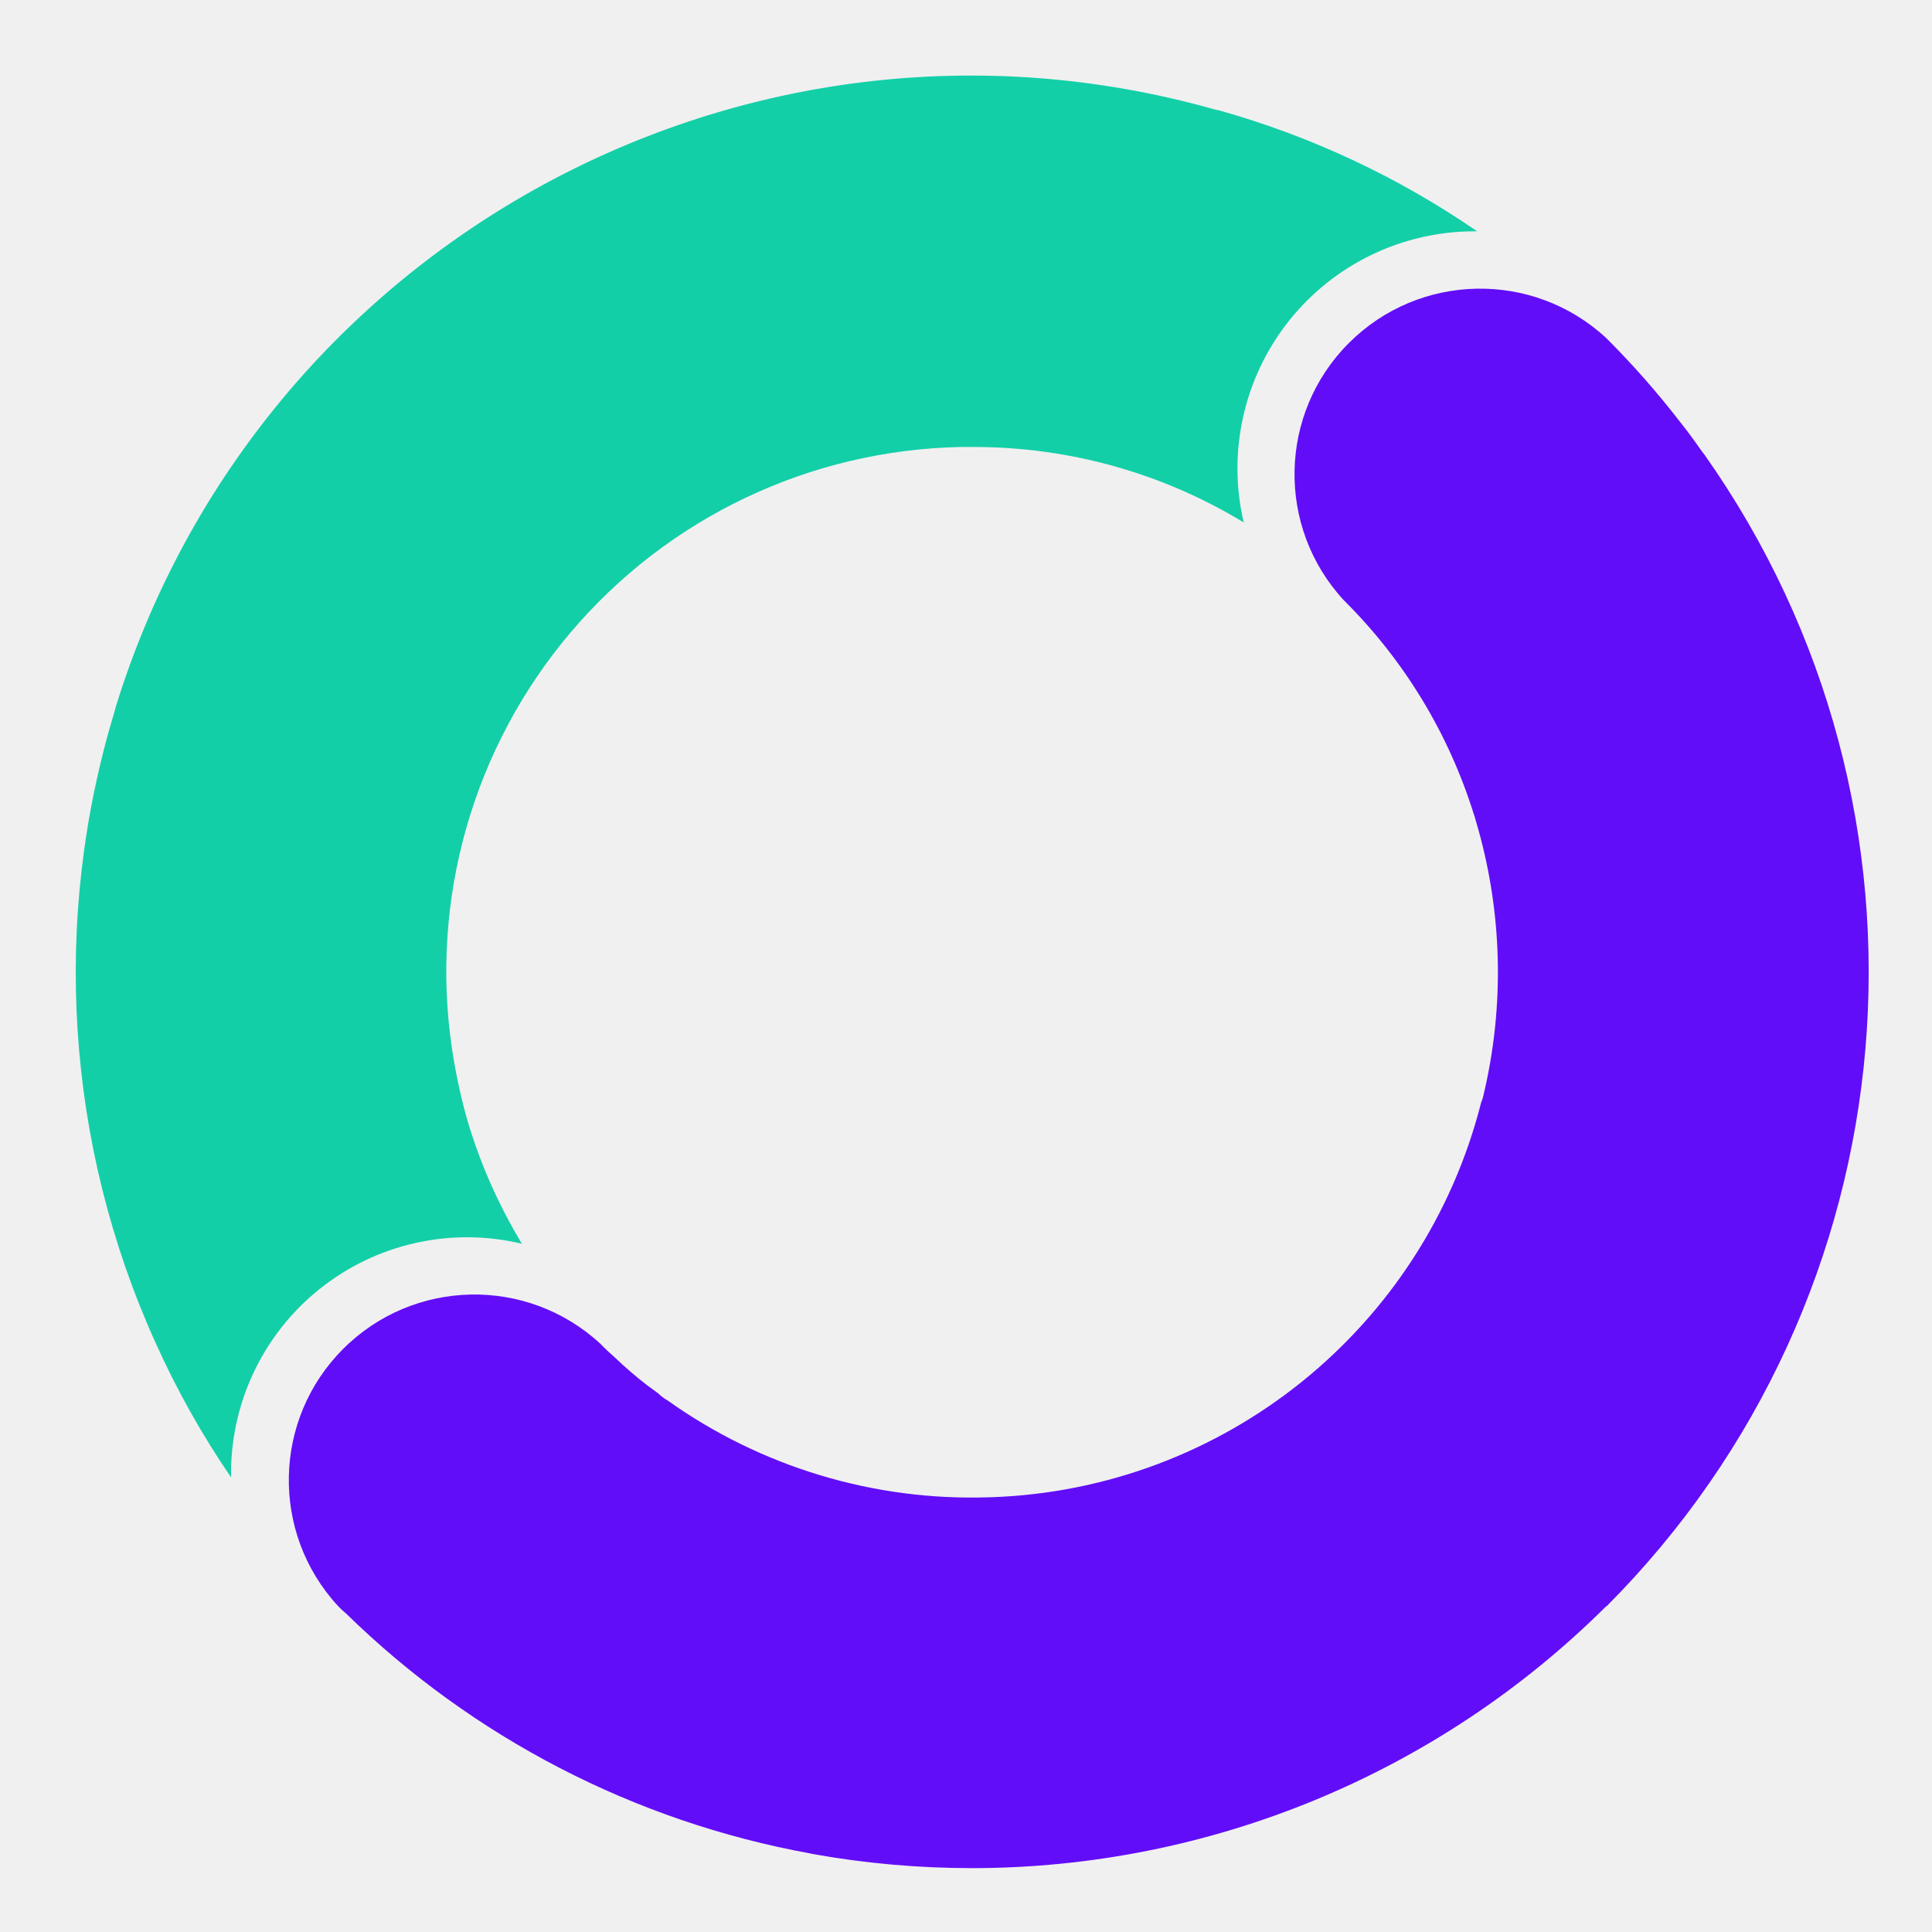
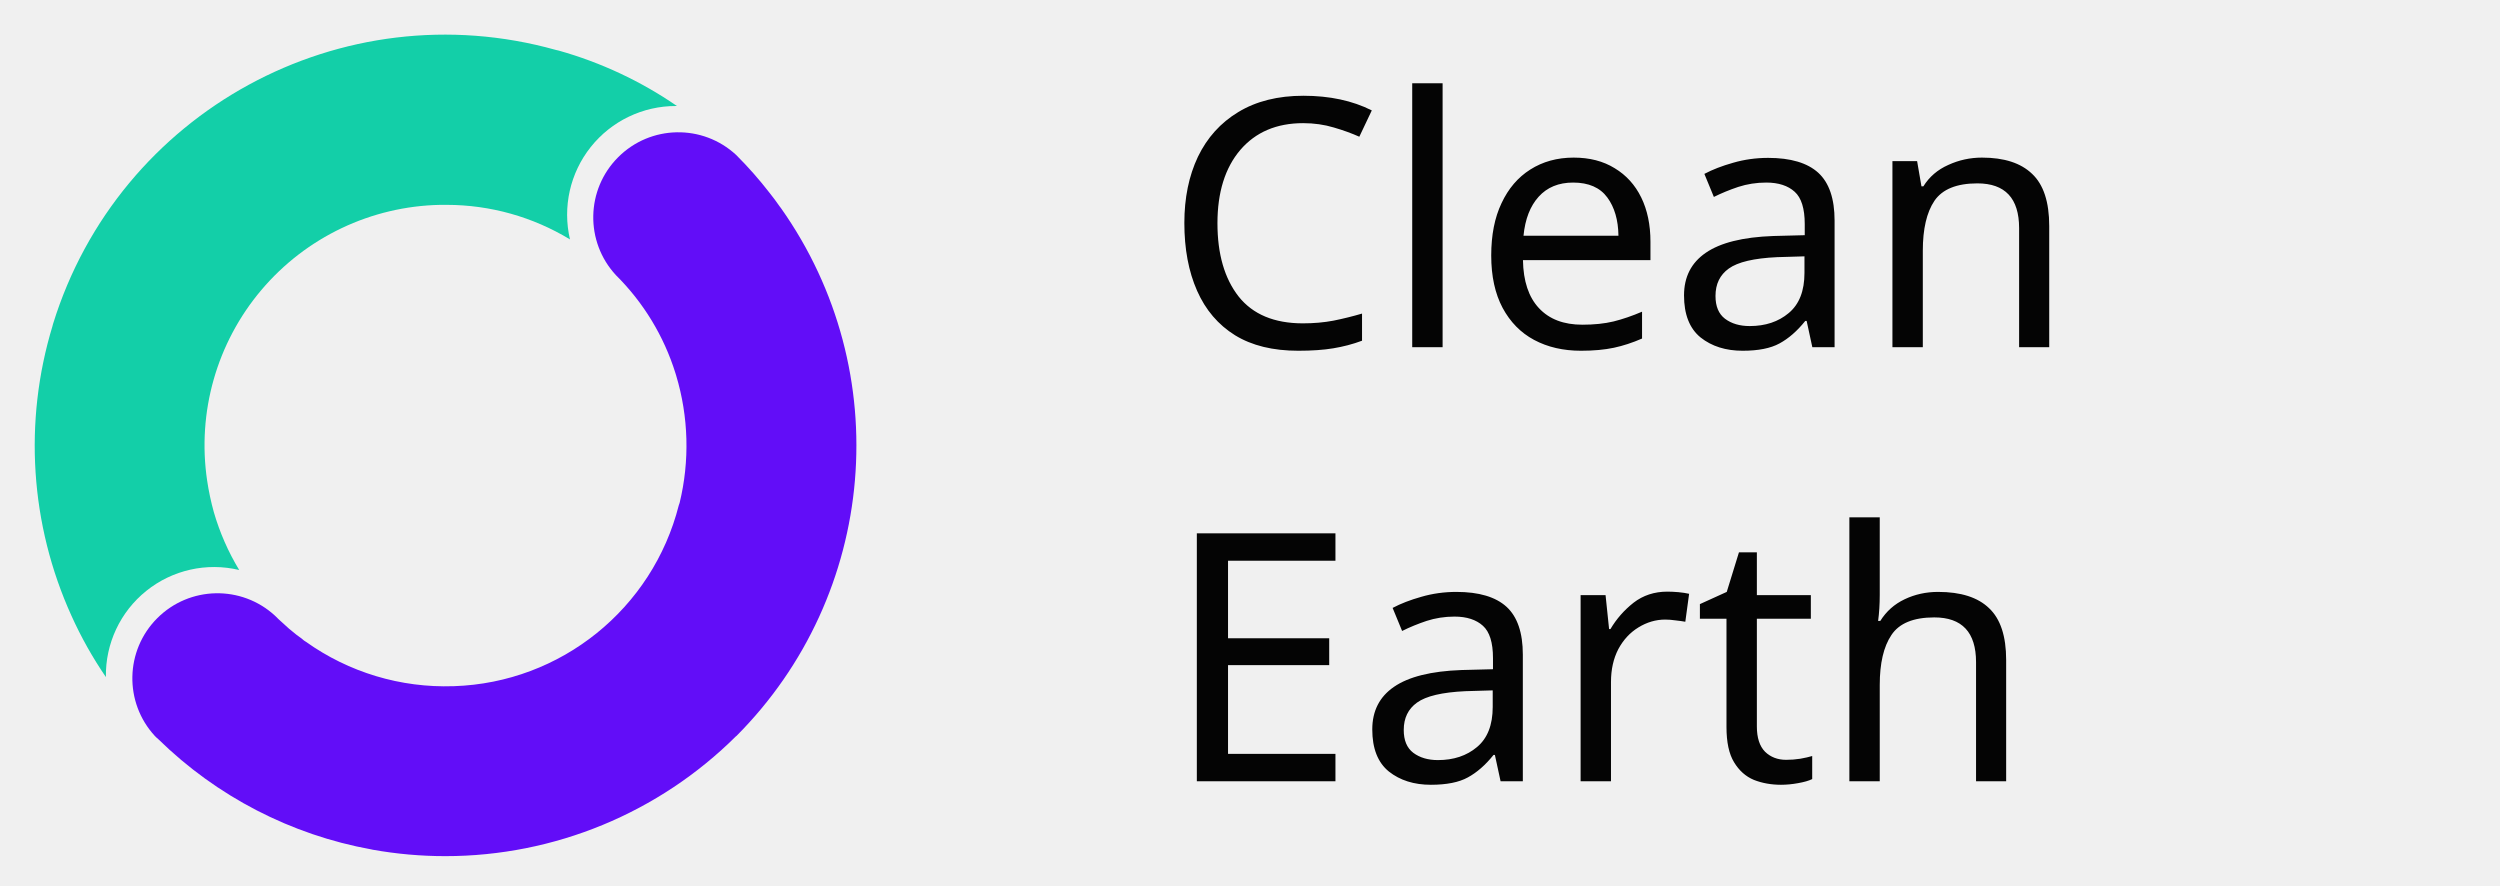
- <svg xmlns="http://www.w3.org/2000/svg" width="51" height="51" viewBox="0 0 51 51">
+ <svg xmlns="http://www.w3.org/2000/svg" id="Logo" width="144" height="51" viewBox="0 0 144 51">
  <defs>
    <clipPath id="clip-path">
      <rect id="Rectangle_1" data-name="Rectangle 1" width="51" height="51" transform="translate(-2 -2)" fill="#fff" />
    </clipPath>
  </defs>
-   <g id="logo" transform="translate(2 2)" clip-path="url(#clip-path)">
+   <g id="logo-2" data-name="logo" transform="translate(2 2)" clip-path="url(#clip-path)">
    <path id="Path_1" data-name="Path 1" d="M2.114,33.463A23,23,0,0,0,4.1,37a6.23,6.23,0,0,1,7.678-6.168A13.9,13.9,0,0,1,10.317,27.5a15.08,15.08,0,0,1-.386-1.819A13.849,13.849,0,0,1,23.359,9.8h.378a13.689,13.689,0,0,1,7.094,1.991,6.258,6.258,0,0,1,6.11-7.685h.052A22.987,22.987,0,0,0,30.186.915L30.157.908a.939.939,0,0,1-.132-.03A23.641,23.641,0,0,0,1.052,16.671h0a.189.189,0,0,1-.013.049c0,.016-.008.038-.014.057A23.714,23.714,0,0,0,2.114,33.463Z" transform="translate(0 0)" fill="#13cfa8" />
    <path id="Path_2" data-name="Path 2" d="M48.947,48.956a23.7,23.7,0,0,0,2.584-30.418.53.53,0,0,1-.056-.073.458.458,0,0,1-.031-.041c-.176-.251-.36-.506-.56-.753a22.805,22.805,0,0,0-1.938-2.2,4.9,4.9,0,0,0-6.925,6.924A13.685,13.685,0,0,1,45.45,28.04a.773.773,0,0,1,.041.133,14,14,0,0,1,.2,7.342.785.785,0,0,1-.045.126A13.83,13.83,0,0,1,32.69,46.071h-.026a13.836,13.836,0,0,1-8.5-2.558.63.63,0,0,1-.1-.065l-.01-.007a.98.98,0,0,1-.138-.116l-.29-.212a10.4,10.4,0,0,1-.847-.729c-.116-.1-.257-.232-.388-.367a4.9,4.9,0,0,0-6.924,6.924c.064.064.126.128.2.186a23.55,23.55,0,0,0,12.276,6.348l.06.014a23.852,23.852,0,0,0,4.193.372h0a23.747,23.747,0,0,0,16.756-6.92Z" transform="translate(-8.545 -8.547)" fill="#620df8" />
  </g>
+   <text id="Clean_Earth" data-name="Clean Earth" transform="translate(67 20)" fill="#040404" font-size="20" font-family="AzonixRegular, Azonix">
+     <tspan x="0" y="0">Clean</tspan>
+     <tspan x="0" y="25">Earth</tspan>
+   </text>
</svg>
